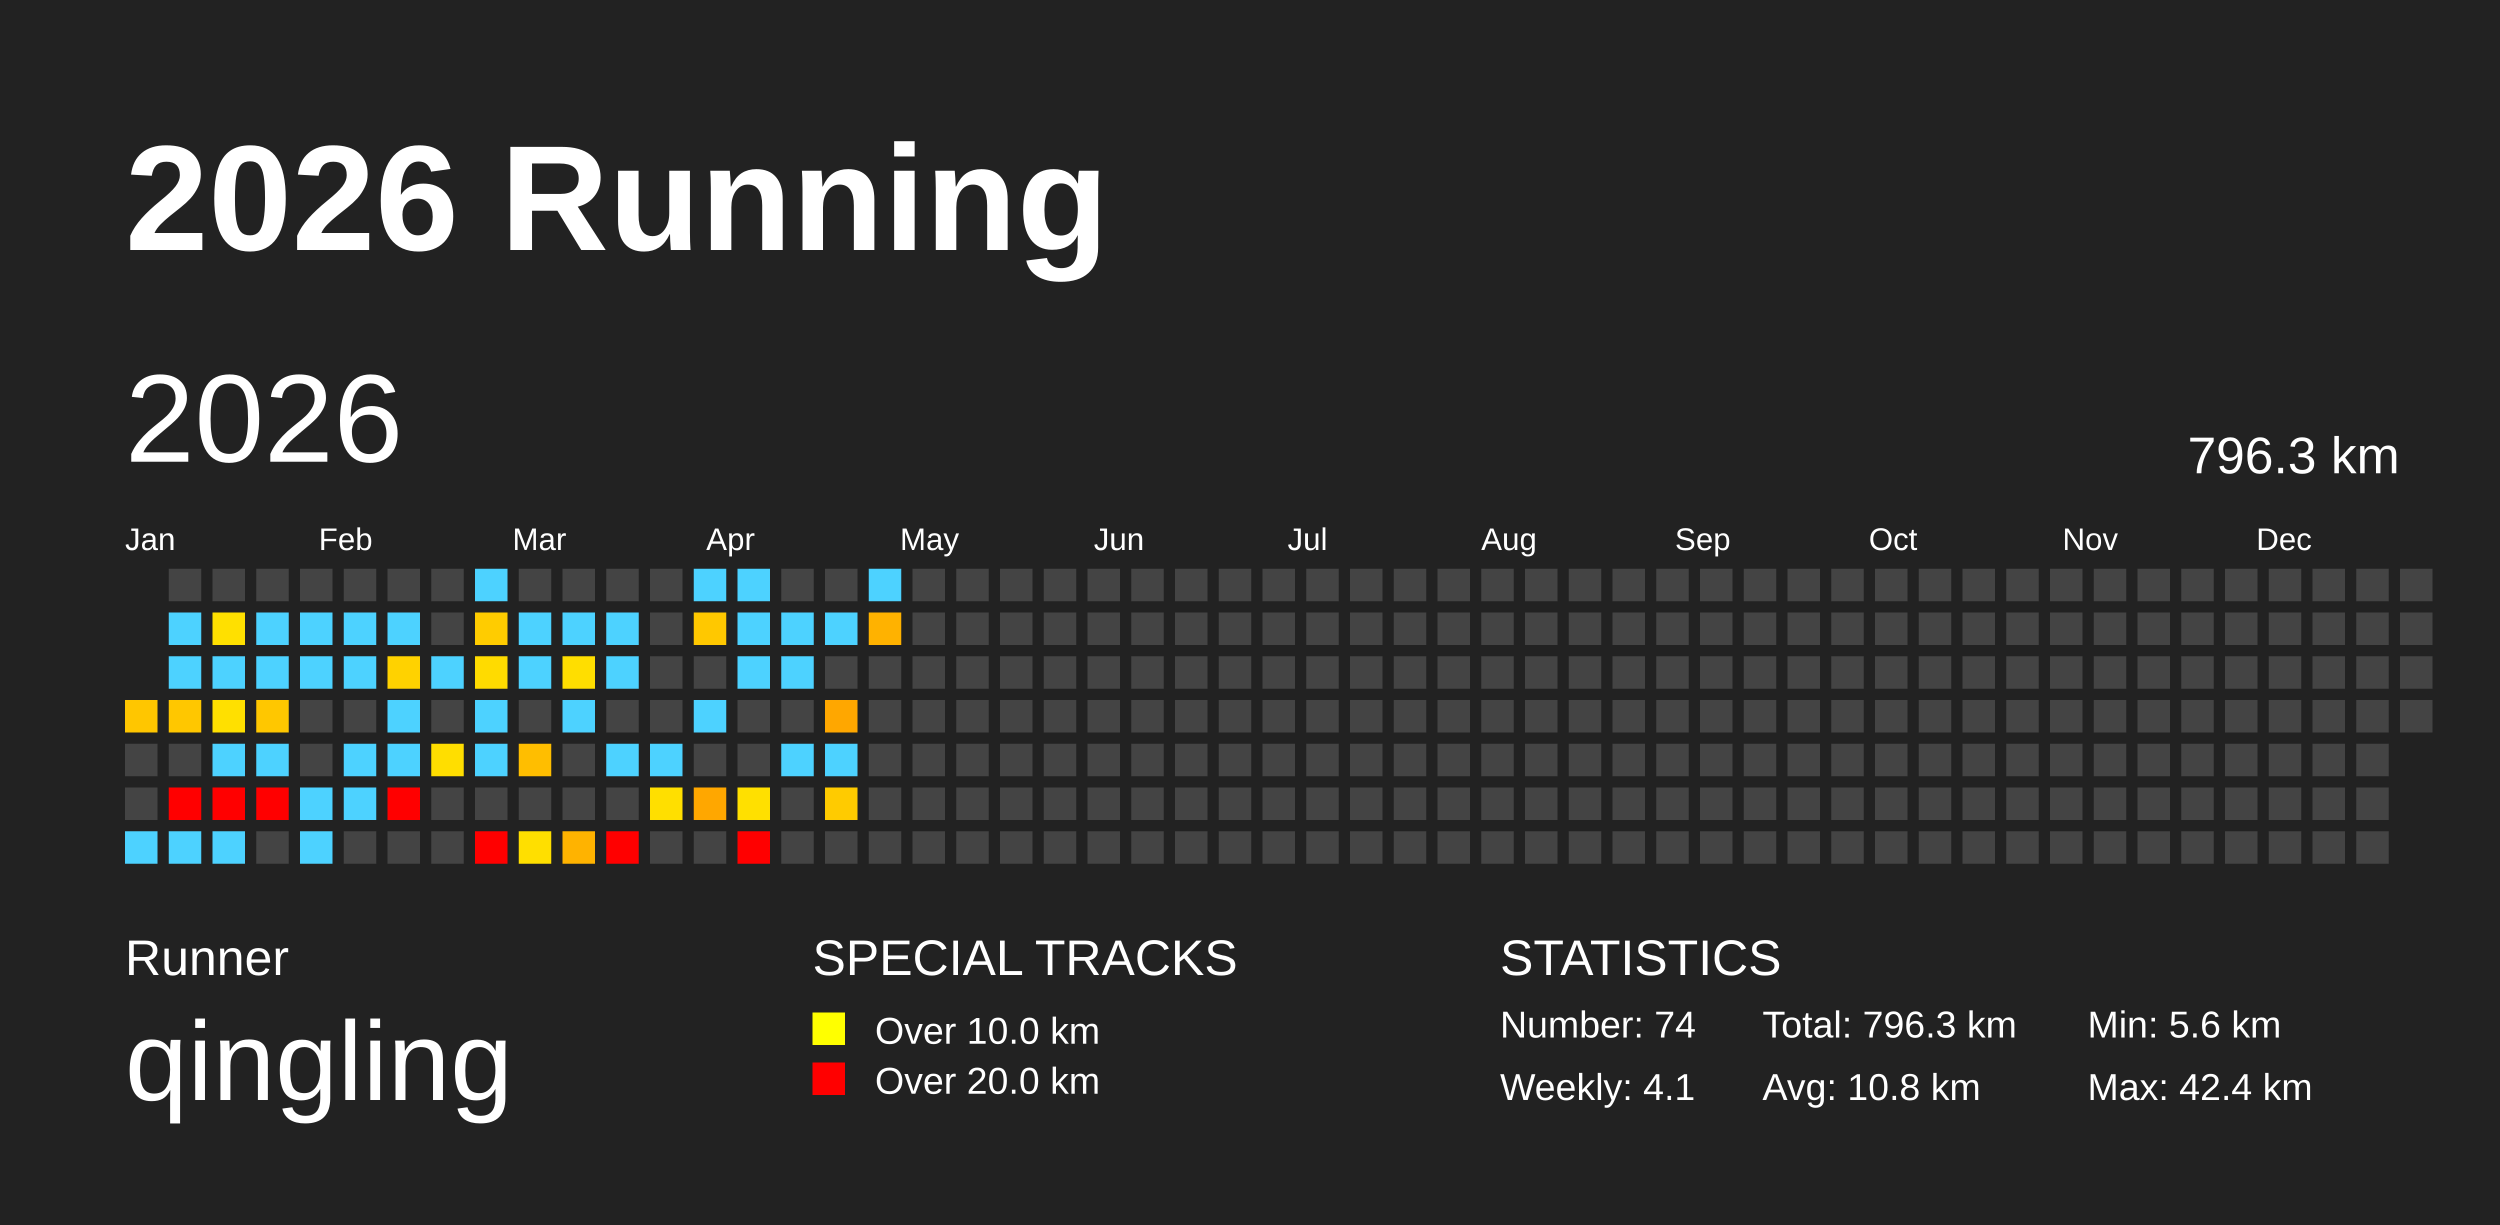
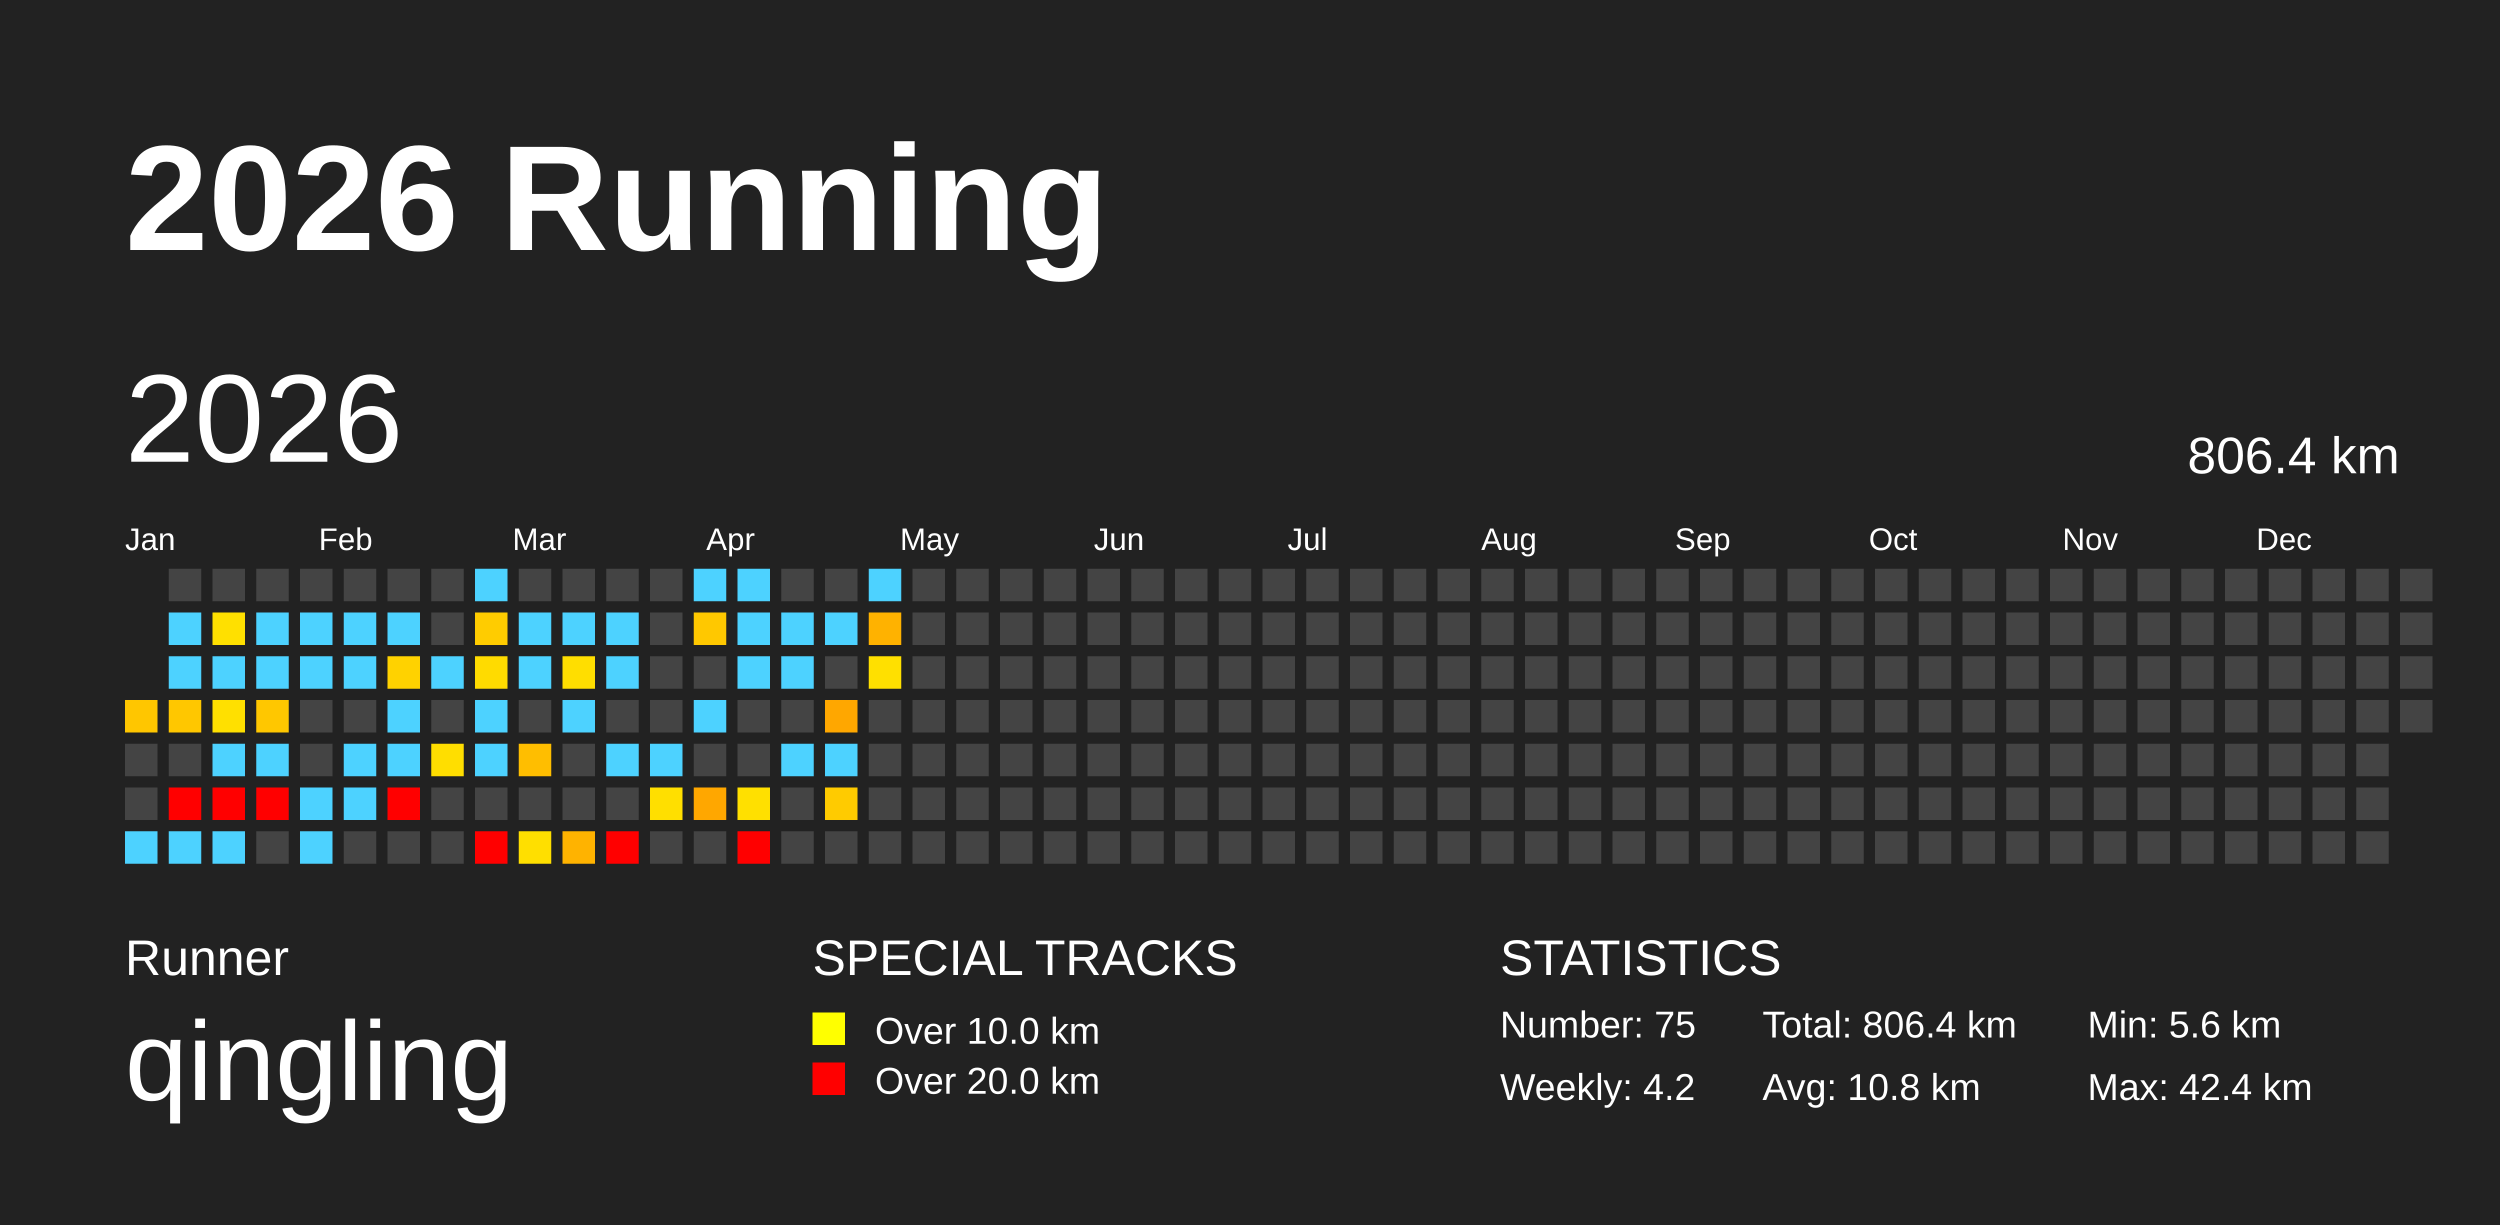
<svg xmlns="http://www.w3.org/2000/svg" baseProfile="full" height="98mm" version="1.1" viewBox="0,0,200,98" width="200mm">
  <defs />
  <rect fill="#222222" height="98" width="200" x="0" y="0" />
  <text fill="#FFFFFF" style="font-size:12px; font-family:Arial; font-weight:bold;" x="10" y="20">2026 Running</text>
  <text fill="#FFFFFF" style="font-size:4px; font-family:Arial" x="10" y="78">Runner</text>
  <text fill="#FFFFFF" style="font-size:9px; font-family:Arial" x="10" y="88">qingling</text>
  <text fill="#FFFFFF" style="font-size:4px; font-family:Arial" x="65" y="78">SPECIAL TRACKS</text>
  <rect fill="yellow" height="2.6" width="2.6" x="65" y="81" />
  <text fill="#FFFFFF" style="font-size:3px; font-family:Arial" x="70" y="83.5">Over 10.0 km</text>
  <rect fill="red" height="2.6" width="2.6" x="65" y="85" />
  <text fill="#FFFFFF" style="font-size:3px; font-family:Arial" x="70" y="87.5">Over 20.0 km</text>
  <text fill="#FFFFFF" style="font-size:4px; font-family:Arial" x="120" y="78">STATISTICS</text>
-   <text fill="#FFFFFF" style="font-size:3px; font-family:Arial" x="120" y="83">Number: 74</text>
-   <text fill="#FFFFFF" style="font-size:3px; font-family:Arial" x="120" y="88">Weekly: 4.1</text>
-   <text fill="#FFFFFF" style="font-size:3px; font-family:Arial" x="141" y="83">Total: 796.3 km</text>
+   <text fill="#FFFFFF" style="font-size:3px; font-family:Arial" x="120" y="83">Number: 75</text>
+   <text fill="#FFFFFF" style="font-size:3px; font-family:Arial" x="120" y="88">Weekly: 4.2</text>
+   <text fill="#FFFFFF" style="font-size:3px; font-family:Arial" x="141" y="83">Total: 806.4 km</text>
  <text fill="#FFFFFF" style="font-size:3px; font-family:Arial" x="141" y="88">Avg: 10.8 km</text>
  <text fill="#FFFFFF" style="font-size:3px; font-family:Arial" x="167" y="83">Min: 5.6 km</text>
  <text fill="#FFFFFF" style="font-size:3px; font-family:Arial" x="167" y="88">Max: 42.4 km</text>
  <text dominant-baseline="hanging" fill="#FFFFFF" style="font-size:10.0px; font-family:Arial;" x="10" y="30">2026</text>
-   <text dominant-baseline="hanging" fill="#FFFFFF" style="font-size:4.125px; font-family:Arial;" x="175" y="35">796.3 km</text>
+   <text dominant-baseline="hanging" fill="#FFFFFF" style="font-size:4.125px; font-family:Arial;" x="175" y="35">806.4 km</text>
  <text fill="#FFFFFF" style="font-size:2.5px; font-family:Arial" x="10.0" y="44">Jan</text>
  <text fill="#FFFFFF" style="font-size:2.5px; font-family:Arial" x="25.5" y="44">Feb</text>
  <text fill="#FFFFFF" style="font-size:2.5px; font-family:Arial" x="41.0" y="44">Mar</text>
  <text fill="#FFFFFF" style="font-size:2.5px; font-family:Arial" x="56.5" y="44">Apr</text>
  <text fill="#FFFFFF" style="font-size:2.5px; font-family:Arial" x="72.0" y="44">May</text>
  <text fill="#FFFFFF" style="font-size:2.5px; font-family:Arial" x="87.5" y="44">Jun</text>
  <text fill="#FFFFFF" style="font-size:2.5px; font-family:Arial" x="103.0" y="44">Jul</text>
  <text fill="#FFFFFF" style="font-size:2.5px; font-family:Arial" x="118.5" y="44">Aug</text>
  <text fill="#FFFFFF" style="font-size:2.5px; font-family:Arial" x="134.0" y="44">Sep</text>
  <text fill="#FFFFFF" style="font-size:2.5px; font-family:Arial" x="149.5" y="44">Oct</text>
  <text fill="#FFFFFF" style="font-size:2.5px; font-family:Arial" x="165.0" y="44">Nov</text>
  <text fill="#FFFFFF" style="font-size:2.5px; font-family:Arial" x="180.5" y="44">Dec</text>
  <rect fill="#ffc600" height="2.6" width="2.6" x="10.0" y="56.0" />
  <rect fill="#444444" height="2.6" width="2.6" x="10.0" y="59.5" />
  <rect fill="#444444" height="2.6" width="2.6" x="10.0" y="63.0" />
  <rect fill="#4dd2ff" height="2.6" width="2.6" x="10.0" y="66.5" />
  <rect fill="#444444" height="2.6" width="2.6" x="13.5" y="45.5" />
  <rect fill="#4dd2ff" height="2.6" width="2.6" x="13.5" y="49.0" />
  <rect fill="#4dd2ff" height="2.6" width="2.6" x="13.5" y="52.5" />
  <rect fill="#ffc700" height="2.6" width="2.6" x="13.5" y="56.0" />
  <rect fill="#444444" height="2.6" width="2.6" x="13.5" y="59.5" />
  <rect fill="red" height="2.6" width="2.6" x="13.5" y="63.0" />
  <rect fill="#4dd2ff" height="2.6" width="2.6" x="13.5" y="66.5" />
  <rect fill="#444444" height="2.6" width="2.6" x="17.0" y="45.5" />
  <rect fill="#ffe000" height="2.6" width="2.6" x="17.0" y="49.0" />
  <rect fill="#4dd2ff" height="2.6" width="2.6" x="17.0" y="52.5" />
  <rect fill="#ffe000" height="2.6" width="2.6" x="17.0" y="56.0" />
  <rect fill="#4dd2ff" height="2.6" width="2.6" x="17.0" y="59.5" />
  <rect fill="red" height="2.6" width="2.6" x="17.0" y="63.0" />
  <rect fill="#4dd2ff" height="2.6" width="2.6" x="17.0" y="66.5" />
  <rect fill="#444444" height="2.6" width="2.6" x="20.5" y="45.5" />
  <rect fill="#4dd2ff" height="2.6" width="2.6" x="20.5" y="49.0" />
  <rect fill="#4dd2ff" height="2.6" width="2.6" x="20.5" y="52.5" />
  <rect fill="#ffc700" height="2.6" width="2.6" x="20.5" y="56.0" />
  <rect fill="#4dd2ff" height="2.6" width="2.6" x="20.5" y="59.5" />
  <rect fill="red" height="2.6" width="2.6" x="20.5" y="63.0" />
  <rect fill="#444444" height="2.6" width="2.6" x="20.5" y="66.5" />
  <rect fill="#444444" height="2.6" width="2.6" x="24.0" y="45.5" />
  <rect fill="#4dd2ff" height="2.6" width="2.6" x="24.0" y="49.0" />
  <rect fill="#4dd2ff" height="2.6" width="2.6" x="24.0" y="52.5" />
  <rect fill="#444444" height="2.6" width="2.6" x="24.0" y="56.0" />
  <rect fill="#444444" height="2.6" width="2.6" x="24.0" y="59.5" />
  <rect fill="#4dd2ff" height="2.6" width="2.6" x="24.0" y="63.0" />
  <rect fill="#4dd2ff" height="2.6" width="2.6" x="24.0" y="66.5" />
  <rect fill="#444444" height="2.6" width="2.6" x="27.5" y="45.5" />
  <rect fill="#4dd2ff" height="2.6" width="2.6" x="27.5" y="49.0" />
  <rect fill="#4dd2ff" height="2.6" width="2.6" x="27.5" y="52.5" />
  <rect fill="#444444" height="2.6" width="2.6" x="27.5" y="56.0" />
  <rect fill="#4dd2ff" height="2.6" width="2.6" x="27.5" y="59.5" />
  <rect fill="#4dd2ff" height="2.6" width="2.6" x="27.5" y="63.0" />
  <rect fill="#444444" height="2.6" width="2.6" x="27.5" y="66.5" />
  <rect fill="#444444" height="2.6" width="2.6" x="31.0" y="45.5" />
  <rect fill="#4dd2ff" height="2.6" width="2.6" x="31.0" y="49.0" />
  <rect fill="#ffd200" height="2.6" width="2.6" x="31.0" y="52.5" />
  <rect fill="#4dd2ff" height="2.6" width="2.6" x="31.0" y="56.0" />
  <rect fill="#4dd2ff" height="2.6" width="2.6" x="31.0" y="59.5" />
  <rect fill="red" height="2.6" width="2.6" x="31.0" y="63.0" />
  <rect fill="#444444" height="2.6" width="2.6" x="31.0" y="66.5" />
  <rect fill="#444444" height="2.6" width="2.6" x="34.5" y="45.5" />
  <rect fill="#444444" height="2.6" width="2.6" x="34.5" y="49.0" />
  <rect fill="#4dd2ff" height="2.6" width="2.6" x="34.5" y="52.5" />
  <rect fill="#444444" height="2.6" width="2.6" x="34.5" y="56.0" />
  <rect fill="#ffde00" height="2.6" width="2.6" x="34.5" y="59.5" />
  <rect fill="#444444" height="2.6" width="2.6" x="34.5" y="63.0" />
  <rect fill="#444444" height="2.6" width="2.6" x="34.5" y="66.5" />
  <rect fill="#4dd2ff" height="2.6" width="2.6" x="38.0" y="45.5" />
  <rect fill="#ffcc00" height="2.6" width="2.6" x="38.0" y="49.0" />
  <rect fill="#ffdb00" height="2.6" width="2.6" x="38.0" y="52.5" />
  <rect fill="#4dd2ff" height="2.6" width="2.6" x="38.0" y="56.0" />
  <rect fill="#4dd2ff" height="2.6" width="2.6" x="38.0" y="59.5" />
  <rect fill="#444444" height="2.6" width="2.6" x="38.0" y="63.0" />
  <rect fill="red" height="2.6" width="2.6" x="38.0" y="66.5" />
  <rect fill="#444444" height="2.6" width="2.6" x="41.5" y="45.5" />
  <rect fill="#4dd2ff" height="2.6" width="2.6" x="41.5" y="49.0" />
  <rect fill="#4dd2ff" height="2.6" width="2.6" x="41.5" y="52.5" />
  <rect fill="#444444" height="2.6" width="2.6" x="41.5" y="56.0" />
  <rect fill="#ffbe00" height="2.6" width="2.6" x="41.5" y="59.5" />
  <rect fill="#444444" height="2.6" width="2.6" x="41.5" y="63.0" />
  <rect fill="#ffdf00" height="2.6" width="2.6" x="41.5" y="66.5" />
  <rect fill="#444444" height="2.6" width="2.6" x="45.0" y="45.5" />
  <rect fill="#4dd2ff" height="2.6" width="2.6" x="45.0" y="49.0" />
  <rect fill="#ffde00" height="2.6" width="2.6" x="45.0" y="52.5" />
  <rect fill="#4dd2ff" height="2.6" width="2.6" x="45.0" y="56.0" />
  <rect fill="#444444" height="2.6" width="2.6" x="45.0" y="59.5" />
  <rect fill="#444444" height="2.6" width="2.6" x="45.0" y="63.0" />
  <rect fill="#ffb300" height="2.6" width="2.6" x="45.0" y="66.5" />
  <rect fill="#444444" height="2.6" width="2.6" x="48.5" y="45.5" />
  <rect fill="#4dd2ff" height="2.6" width="2.6" x="48.5" y="49.0" />
  <rect fill="#4dd2ff" height="2.6" width="2.6" x="48.5" y="52.5" />
  <rect fill="#444444" height="2.6" width="2.6" x="48.5" y="56.0" />
  <rect fill="#4dd2ff" height="2.6" width="2.6" x="48.5" y="59.5" />
  <rect fill="#444444" height="2.6" width="2.6" x="48.5" y="63.0" />
  <rect fill="red" height="2.6" width="2.6" x="48.5" y="66.5" />
  <rect fill="#444444" height="2.6" width="2.6" x="52.0" y="45.5" />
  <rect fill="#444444" height="2.6" width="2.6" x="52.0" y="49.0" />
  <rect fill="#444444" height="2.6" width="2.6" x="52.0" y="52.5" />
  <rect fill="#444444" height="2.6" width="2.6" x="52.0" y="56.0" />
  <rect fill="#4dd2ff" height="2.6" width="2.6" x="52.0" y="59.5" />
  <rect fill="#ffdf00" height="2.6" width="2.6" x="52.0" y="63.0" />
  <rect fill="#444444" height="2.6" width="2.6" x="52.0" y="66.5" />
  <rect fill="#4dd2ff" height="2.6" width="2.6" x="55.5" y="45.5" />
  <rect fill="#ffc800" height="2.6" width="2.6" x="55.5" y="49.0" />
  <rect fill="#444444" height="2.6" width="2.6" x="55.5" y="52.5" />
  <rect fill="#4dd2ff" height="2.6" width="2.6" x="55.5" y="56.0" />
  <rect fill="#444444" height="2.6" width="2.6" x="55.5" y="59.5" />
  <rect fill="#ffa700" height="2.6" width="2.6" x="55.5" y="63.0" />
  <rect fill="#444444" height="2.6" width="2.6" x="55.5" y="66.5" />
  <rect fill="#4dd2ff" height="2.6" width="2.6" x="59.0" y="45.5" />
  <rect fill="#4dd2ff" height="2.6" width="2.6" x="59.0" y="49.0" />
  <rect fill="#4dd2ff" height="2.6" width="2.6" x="59.0" y="52.5" />
  <rect fill="#444444" height="2.6" width="2.6" x="59.0" y="56.0" />
  <rect fill="#444444" height="2.6" width="2.6" x="59.0" y="59.5" />
  <rect fill="#ffe000" height="2.6" width="2.6" x="59.0" y="63.0" />
  <rect fill="red" height="2.6" width="2.6" x="59.0" y="66.5" />
  <rect fill="#444444" height="2.6" width="2.6" x="62.5" y="45.5" />
  <rect fill="#4dd2ff" height="2.6" width="2.6" x="62.5" y="49.0" />
  <rect fill="#4dd2ff" height="2.6" width="2.6" x="62.5" y="52.5" />
  <rect fill="#444444" height="2.6" width="2.6" x="62.5" y="56.0" />
  <rect fill="#4dd2ff" height="2.6" width="2.6" x="62.5" y="59.5" />
  <rect fill="#444444" height="2.6" width="2.6" x="62.5" y="63.0" />
  <rect fill="#444444" height="2.6" width="2.6" x="62.5" y="66.5" />
  <rect fill="#444444" height="2.6" width="2.6" x="66.0" y="45.5" />
  <rect fill="#4dd2ff" height="2.6" width="2.6" x="66.0" y="49.0" />
  <rect fill="#444444" height="2.6" width="2.6" x="66.0" y="52.5" />
  <rect fill="#ffa700" height="2.6" width="2.6" x="66.0" y="56.0" />
  <rect fill="#4dd2ff" height="2.6" width="2.6" x="66.0" y="59.5" />
  <rect fill="#ffcb00" height="2.6" width="2.6" x="66.0" y="63.0" />
  <rect fill="#444444" height="2.6" width="2.6" x="66.0" y="66.5" />
  <rect fill="#4dd2ff" height="2.6" width="2.6" x="69.5" y="45.5" />
  <rect fill="#ffb200" height="2.6" width="2.6" x="69.5" y="49.0" />
-   <rect fill="#444444" height="2.6" width="2.6" x="69.5" y="52.5" />
+   <rect fill="#ffe000" height="2.6" width="2.6" x="69.5" y="52.5" />
  <rect fill="#444444" height="2.6" width="2.6" x="69.5" y="56.0" />
  <rect fill="#444444" height="2.6" width="2.6" x="69.5" y="59.5" />
  <rect fill="#444444" height="2.6" width="2.6" x="69.5" y="63.0" />
  <rect fill="#444444" height="2.6" width="2.6" x="69.5" y="66.5" />
  <rect fill="#444444" height="2.6" width="2.6" x="73.0" y="45.5" />
  <rect fill="#444444" height="2.6" width="2.6" x="73.0" y="49.0" />
  <rect fill="#444444" height="2.6" width="2.6" x="73.0" y="52.5" />
  <rect fill="#444444" height="2.6" width="2.6" x="73.0" y="56.0" />
  <rect fill="#444444" height="2.6" width="2.6" x="73.0" y="59.5" />
  <rect fill="#444444" height="2.6" width="2.6" x="73.0" y="63.0" />
  <rect fill="#444444" height="2.6" width="2.6" x="73.0" y="66.5" />
  <rect fill="#444444" height="2.6" width="2.6" x="76.5" y="45.5" />
  <rect fill="#444444" height="2.6" width="2.6" x="76.5" y="49.0" />
  <rect fill="#444444" height="2.6" width="2.6" x="76.5" y="52.5" />
  <rect fill="#444444" height="2.6" width="2.6" x="76.5" y="56.0" />
  <rect fill="#444444" height="2.6" width="2.6" x="76.5" y="59.5" />
  <rect fill="#444444" height="2.6" width="2.6" x="76.5" y="63.0" />
  <rect fill="#444444" height="2.6" width="2.6" x="76.5" y="66.5" />
  <rect fill="#444444" height="2.6" width="2.6" x="80.0" y="45.5" />
  <rect fill="#444444" height="2.6" width="2.6" x="80.0" y="49.0" />
  <rect fill="#444444" height="2.6" width="2.6" x="80.0" y="52.5" />
  <rect fill="#444444" height="2.6" width="2.6" x="80.0" y="56.0" />
  <rect fill="#444444" height="2.6" width="2.6" x="80.0" y="59.5" />
  <rect fill="#444444" height="2.6" width="2.6" x="80.0" y="63.0" />
  <rect fill="#444444" height="2.6" width="2.6" x="80.0" y="66.5" />
  <rect fill="#444444" height="2.6" width="2.6" x="83.5" y="45.5" />
  <rect fill="#444444" height="2.6" width="2.6" x="83.5" y="49.0" />
  <rect fill="#444444" height="2.6" width="2.6" x="83.5" y="52.5" />
  <rect fill="#444444" height="2.6" width="2.6" x="83.5" y="56.0" />
  <rect fill="#444444" height="2.6" width="2.6" x="83.5" y="59.5" />
  <rect fill="#444444" height="2.6" width="2.6" x="83.5" y="63.0" />
  <rect fill="#444444" height="2.6" width="2.6" x="83.5" y="66.5" />
  <rect fill="#444444" height="2.6" width="2.6" x="87.0" y="45.5" />
  <rect fill="#444444" height="2.6" width="2.6" x="87.0" y="49.0" />
  <rect fill="#444444" height="2.6" width="2.6" x="87.0" y="52.5" />
  <rect fill="#444444" height="2.6" width="2.6" x="87.0" y="56.0" />
  <rect fill="#444444" height="2.6" width="2.6" x="87.0" y="59.5" />
  <rect fill="#444444" height="2.6" width="2.6" x="87.0" y="63.0" />
  <rect fill="#444444" height="2.6" width="2.6" x="87.0" y="66.5" />
  <rect fill="#444444" height="2.6" width="2.6" x="90.5" y="45.5" />
  <rect fill="#444444" height="2.6" width="2.6" x="90.5" y="49.0" />
  <rect fill="#444444" height="2.6" width="2.6" x="90.5" y="52.5" />
  <rect fill="#444444" height="2.6" width="2.6" x="90.5" y="56.0" />
  <rect fill="#444444" height="2.6" width="2.6" x="90.5" y="59.5" />
  <rect fill="#444444" height="2.6" width="2.6" x="90.5" y="63.0" />
  <rect fill="#444444" height="2.6" width="2.6" x="90.5" y="66.5" />
  <rect fill="#444444" height="2.6" width="2.6" x="94.0" y="45.5" />
  <rect fill="#444444" height="2.6" width="2.6" x="94.0" y="49.0" />
  <rect fill="#444444" height="2.6" width="2.6" x="94.0" y="52.5" />
  <rect fill="#444444" height="2.6" width="2.6" x="94.0" y="56.0" />
  <rect fill="#444444" height="2.6" width="2.6" x="94.0" y="59.5" />
  <rect fill="#444444" height="2.6" width="2.6" x="94.0" y="63.0" />
  <rect fill="#444444" height="2.6" width="2.6" x="94.0" y="66.5" />
  <rect fill="#444444" height="2.6" width="2.6" x="97.5" y="45.5" />
  <rect fill="#444444" height="2.6" width="2.6" x="97.5" y="49.0" />
  <rect fill="#444444" height="2.6" width="2.6" x="97.5" y="52.5" />
  <rect fill="#444444" height="2.6" width="2.6" x="97.5" y="56.0" />
  <rect fill="#444444" height="2.6" width="2.6" x="97.5" y="59.5" />
  <rect fill="#444444" height="2.6" width="2.6" x="97.5" y="63.0" />
  <rect fill="#444444" height="2.6" width="2.6" x="97.5" y="66.5" />
  <rect fill="#444444" height="2.6" width="2.6" x="101.0" y="45.5" />
  <rect fill="#444444" height="2.6" width="2.6" x="101.0" y="49.0" />
  <rect fill="#444444" height="2.6" width="2.6" x="101.0" y="52.5" />
  <rect fill="#444444" height="2.6" width="2.6" x="101.0" y="56.0" />
  <rect fill="#444444" height="2.6" width="2.6" x="101.0" y="59.5" />
  <rect fill="#444444" height="2.6" width="2.6" x="101.0" y="63.0" />
  <rect fill="#444444" height="2.6" width="2.6" x="101.0" y="66.5" />
  <rect fill="#444444" height="2.6" width="2.6" x="104.5" y="45.5" />
  <rect fill="#444444" height="2.6" width="2.6" x="104.5" y="49.0" />
  <rect fill="#444444" height="2.6" width="2.6" x="104.5" y="52.5" />
  <rect fill="#444444" height="2.6" width="2.6" x="104.5" y="56.0" />
  <rect fill="#444444" height="2.6" width="2.6" x="104.5" y="59.5" />
  <rect fill="#444444" height="2.6" width="2.6" x="104.5" y="63.0" />
  <rect fill="#444444" height="2.6" width="2.6" x="104.5" y="66.5" />
  <rect fill="#444444" height="2.6" width="2.6" x="108.0" y="45.5" />
  <rect fill="#444444" height="2.6" width="2.6" x="108.0" y="49.0" />
  <rect fill="#444444" height="2.6" width="2.6" x="108.0" y="52.5" />
  <rect fill="#444444" height="2.6" width="2.6" x="108.0" y="56.0" />
  <rect fill="#444444" height="2.6" width="2.6" x="108.0" y="59.5" />
  <rect fill="#444444" height="2.6" width="2.6" x="108.0" y="63.0" />
  <rect fill="#444444" height="2.6" width="2.6" x="108.0" y="66.5" />
  <rect fill="#444444" height="2.6" width="2.6" x="111.5" y="45.5" />
  <rect fill="#444444" height="2.6" width="2.6" x="111.5" y="49.0" />
  <rect fill="#444444" height="2.6" width="2.6" x="111.5" y="52.5" />
  <rect fill="#444444" height="2.6" width="2.6" x="111.5" y="56.0" />
  <rect fill="#444444" height="2.6" width="2.6" x="111.5" y="59.5" />
  <rect fill="#444444" height="2.6" width="2.6" x="111.5" y="63.0" />
  <rect fill="#444444" height="2.6" width="2.6" x="111.5" y="66.5" />
  <rect fill="#444444" height="2.6" width="2.6" x="115.0" y="45.5" />
  <rect fill="#444444" height="2.6" width="2.6" x="115.0" y="49.0" />
  <rect fill="#444444" height="2.6" width="2.6" x="115.0" y="52.5" />
  <rect fill="#444444" height="2.6" width="2.6" x="115.0" y="56.0" />
  <rect fill="#444444" height="2.6" width="2.6" x="115.0" y="59.5" />
  <rect fill="#444444" height="2.6" width="2.6" x="115.0" y="63.0" />
  <rect fill="#444444" height="2.6" width="2.6" x="115.0" y="66.5" />
  <rect fill="#444444" height="2.6" width="2.6" x="118.5" y="45.5" />
  <rect fill="#444444" height="2.6" width="2.6" x="118.5" y="49.0" />
  <rect fill="#444444" height="2.6" width="2.6" x="118.5" y="52.5" />
  <rect fill="#444444" height="2.6" width="2.6" x="118.5" y="56.0" />
  <rect fill="#444444" height="2.6" width="2.6" x="118.5" y="59.5" />
  <rect fill="#444444" height="2.6" width="2.6" x="118.5" y="63.0" />
  <rect fill="#444444" height="2.6" width="2.6" x="118.5" y="66.5" />
  <rect fill="#444444" height="2.6" width="2.6" x="122.0" y="45.5" />
  <rect fill="#444444" height="2.6" width="2.6" x="122.0" y="49.0" />
  <rect fill="#444444" height="2.6" width="2.6" x="122.0" y="52.5" />
  <rect fill="#444444" height="2.6" width="2.6" x="122.0" y="56.0" />
  <rect fill="#444444" height="2.6" width="2.6" x="122.0" y="59.5" />
  <rect fill="#444444" height="2.6" width="2.6" x="122.0" y="63.0" />
  <rect fill="#444444" height="2.6" width="2.6" x="122.0" y="66.5" />
  <rect fill="#444444" height="2.6" width="2.6" x="125.5" y="45.5" />
  <rect fill="#444444" height="2.6" width="2.6" x="125.5" y="49.0" />
  <rect fill="#444444" height="2.6" width="2.6" x="125.5" y="52.5" />
  <rect fill="#444444" height="2.6" width="2.6" x="125.5" y="56.0" />
  <rect fill="#444444" height="2.6" width="2.6" x="125.5" y="59.5" />
  <rect fill="#444444" height="2.6" width="2.6" x="125.5" y="63.0" />
  <rect fill="#444444" height="2.6" width="2.6" x="125.5" y="66.5" />
  <rect fill="#444444" height="2.6" width="2.6" x="129.0" y="45.5" />
  <rect fill="#444444" height="2.6" width="2.6" x="129.0" y="49.0" />
  <rect fill="#444444" height="2.6" width="2.6" x="129.0" y="52.5" />
  <rect fill="#444444" height="2.6" width="2.6" x="129.0" y="56.0" />
  <rect fill="#444444" height="2.6" width="2.6" x="129.0" y="59.5" />
  <rect fill="#444444" height="2.6" width="2.6" x="129.0" y="63.0" />
  <rect fill="#444444" height="2.6" width="2.6" x="129.0" y="66.5" />
  <rect fill="#444444" height="2.6" width="2.6" x="132.5" y="45.5" />
  <rect fill="#444444" height="2.6" width="2.6" x="132.5" y="49.0" />
  <rect fill="#444444" height="2.6" width="2.6" x="132.5" y="52.5" />
  <rect fill="#444444" height="2.6" width="2.6" x="132.5" y="56.0" />
  <rect fill="#444444" height="2.6" width="2.6" x="132.5" y="59.5" />
  <rect fill="#444444" height="2.6" width="2.6" x="132.5" y="63.0" />
  <rect fill="#444444" height="2.6" width="2.6" x="132.5" y="66.5" />
  <rect fill="#444444" height="2.6" width="2.6" x="136.0" y="45.5" />
  <rect fill="#444444" height="2.6" width="2.6" x="136.0" y="49.0" />
  <rect fill="#444444" height="2.6" width="2.6" x="136.0" y="52.5" />
  <rect fill="#444444" height="2.6" width="2.6" x="136.0" y="56.0" />
  <rect fill="#444444" height="2.6" width="2.6" x="136.0" y="59.5" />
  <rect fill="#444444" height="2.6" width="2.6" x="136.0" y="63.0" />
  <rect fill="#444444" height="2.6" width="2.6" x="136.0" y="66.5" />
  <rect fill="#444444" height="2.6" width="2.6" x="139.5" y="45.5" />
  <rect fill="#444444" height="2.6" width="2.6" x="139.5" y="49.0" />
  <rect fill="#444444" height="2.6" width="2.6" x="139.5" y="52.5" />
  <rect fill="#444444" height="2.6" width="2.6" x="139.5" y="56.0" />
  <rect fill="#444444" height="2.6" width="2.6" x="139.5" y="59.5" />
  <rect fill="#444444" height="2.6" width="2.6" x="139.5" y="63.0" />
  <rect fill="#444444" height="2.6" width="2.6" x="139.5" y="66.5" />
  <rect fill="#444444" height="2.6" width="2.6" x="143.0" y="45.5" />
  <rect fill="#444444" height="2.6" width="2.6" x="143.0" y="49.0" />
  <rect fill="#444444" height="2.6" width="2.6" x="143.0" y="52.5" />
  <rect fill="#444444" height="2.6" width="2.6" x="143.0" y="56.0" />
  <rect fill="#444444" height="2.6" width="2.6" x="143.0" y="59.5" />
  <rect fill="#444444" height="2.6" width="2.6" x="143.0" y="63.0" />
  <rect fill="#444444" height="2.6" width="2.6" x="143.0" y="66.5" />
  <rect fill="#444444" height="2.6" width="2.6" x="146.5" y="45.5" />
  <rect fill="#444444" height="2.6" width="2.6" x="146.5" y="49.0" />
  <rect fill="#444444" height="2.6" width="2.6" x="146.5" y="52.5" />
  <rect fill="#444444" height="2.6" width="2.6" x="146.5" y="56.0" />
  <rect fill="#444444" height="2.6" width="2.6" x="146.5" y="59.5" />
  <rect fill="#444444" height="2.6" width="2.6" x="146.5" y="63.0" />
  <rect fill="#444444" height="2.6" width="2.6" x="146.5" y="66.5" />
  <rect fill="#444444" height="2.6" width="2.6" x="150.0" y="45.5" />
  <rect fill="#444444" height="2.6" width="2.6" x="150.0" y="49.0" />
  <rect fill="#444444" height="2.6" width="2.6" x="150.0" y="52.5" />
  <rect fill="#444444" height="2.6" width="2.6" x="150.0" y="56.0" />
  <rect fill="#444444" height="2.6" width="2.6" x="150.0" y="59.5" />
  <rect fill="#444444" height="2.6" width="2.6" x="150.0" y="63.0" />
  <rect fill="#444444" height="2.6" width="2.6" x="150.0" y="66.5" />
  <rect fill="#444444" height="2.6" width="2.6" x="153.5" y="45.5" />
  <rect fill="#444444" height="2.6" width="2.6" x="153.5" y="49.0" />
  <rect fill="#444444" height="2.6" width="2.6" x="153.5" y="52.5" />
  <rect fill="#444444" height="2.6" width="2.6" x="153.5" y="56.0" />
  <rect fill="#444444" height="2.6" width="2.6" x="153.5" y="59.5" />
  <rect fill="#444444" height="2.6" width="2.6" x="153.5" y="63.0" />
  <rect fill="#444444" height="2.6" width="2.6" x="153.5" y="66.5" />
  <rect fill="#444444" height="2.6" width="2.6" x="157.0" y="45.5" />
  <rect fill="#444444" height="2.6" width="2.6" x="157.0" y="49.0" />
  <rect fill="#444444" height="2.6" width="2.6" x="157.0" y="52.5" />
  <rect fill="#444444" height="2.6" width="2.6" x="157.0" y="56.0" />
  <rect fill="#444444" height="2.6" width="2.6" x="157.0" y="59.5" />
  <rect fill="#444444" height="2.6" width="2.6" x="157.0" y="63.0" />
  <rect fill="#444444" height="2.6" width="2.6" x="157.0" y="66.5" />
  <rect fill="#444444" height="2.6" width="2.6" x="160.5" y="45.5" />
  <rect fill="#444444" height="2.6" width="2.6" x="160.5" y="49.0" />
  <rect fill="#444444" height="2.6" width="2.6" x="160.5" y="52.5" />
  <rect fill="#444444" height="2.6" width="2.6" x="160.5" y="56.0" />
  <rect fill="#444444" height="2.6" width="2.6" x="160.5" y="59.5" />
  <rect fill="#444444" height="2.6" width="2.6" x="160.5" y="63.0" />
  <rect fill="#444444" height="2.6" width="2.6" x="160.5" y="66.5" />
  <rect fill="#444444" height="2.6" width="2.6" x="164.0" y="45.5" />
  <rect fill="#444444" height="2.6" width="2.6" x="164.0" y="49.0" />
  <rect fill="#444444" height="2.6" width="2.6" x="164.0" y="52.5" />
  <rect fill="#444444" height="2.6" width="2.6" x="164.0" y="56.0" />
  <rect fill="#444444" height="2.6" width="2.6" x="164.0" y="59.5" />
  <rect fill="#444444" height="2.6" width="2.6" x="164.0" y="63.0" />
  <rect fill="#444444" height="2.6" width="2.6" x="164.0" y="66.5" />
  <rect fill="#444444" height="2.6" width="2.6" x="167.5" y="45.5" />
  <rect fill="#444444" height="2.6" width="2.6" x="167.5" y="49.0" />
  <rect fill="#444444" height="2.6" width="2.6" x="167.5" y="52.5" />
  <rect fill="#444444" height="2.6" width="2.6" x="167.5" y="56.0" />
  <rect fill="#444444" height="2.6" width="2.6" x="167.5" y="59.5" />
  <rect fill="#444444" height="2.6" width="2.6" x="167.5" y="63.0" />
  <rect fill="#444444" height="2.6" width="2.6" x="167.5" y="66.5" />
  <rect fill="#444444" height="2.6" width="2.6" x="171.0" y="45.5" />
  <rect fill="#444444" height="2.6" width="2.6" x="171.0" y="49.0" />
  <rect fill="#444444" height="2.6" width="2.6" x="171.0" y="52.5" />
  <rect fill="#444444" height="2.6" width="2.6" x="171.0" y="56.0" />
  <rect fill="#444444" height="2.6" width="2.6" x="171.0" y="59.5" />
  <rect fill="#444444" height="2.6" width="2.6" x="171.0" y="63.0" />
  <rect fill="#444444" height="2.6" width="2.6" x="171.0" y="66.5" />
  <rect fill="#444444" height="2.6" width="2.6" x="174.5" y="45.5" />
  <rect fill="#444444" height="2.6" width="2.6" x="174.5" y="49.0" />
  <rect fill="#444444" height="2.6" width="2.6" x="174.5" y="52.5" />
  <rect fill="#444444" height="2.6" width="2.6" x="174.5" y="56.0" />
  <rect fill="#444444" height="2.6" width="2.6" x="174.5" y="59.5" />
  <rect fill="#444444" height="2.6" width="2.6" x="174.5" y="63.0" />
  <rect fill="#444444" height="2.6" width="2.6" x="174.5" y="66.5" />
  <rect fill="#444444" height="2.6" width="2.6" x="178.0" y="45.5" />
  <rect fill="#444444" height="2.6" width="2.6" x="178.0" y="49.0" />
  <rect fill="#444444" height="2.6" width="2.6" x="178.0" y="52.5" />
  <rect fill="#444444" height="2.6" width="2.6" x="178.0" y="56.0" />
  <rect fill="#444444" height="2.6" width="2.6" x="178.0" y="59.5" />
  <rect fill="#444444" height="2.6" width="2.6" x="178.0" y="63.0" />
  <rect fill="#444444" height="2.6" width="2.6" x="178.0" y="66.5" />
  <rect fill="#444444" height="2.6" width="2.6" x="181.5" y="45.5" />
  <rect fill="#444444" height="2.6" width="2.6" x="181.5" y="49.0" />
  <rect fill="#444444" height="2.6" width="2.6" x="181.5" y="52.5" />
  <rect fill="#444444" height="2.6" width="2.6" x="181.5" y="56.0" />
  <rect fill="#444444" height="2.6" width="2.6" x="181.5" y="59.5" />
  <rect fill="#444444" height="2.6" width="2.6" x="181.5" y="63.0" />
  <rect fill="#444444" height="2.6" width="2.6" x="181.5" y="66.5" />
  <rect fill="#444444" height="2.6" width="2.6" x="185.0" y="45.5" />
  <rect fill="#444444" height="2.6" width="2.6" x="185.0" y="49.0" />
  <rect fill="#444444" height="2.6" width="2.6" x="185.0" y="52.5" />
  <rect fill="#444444" height="2.6" width="2.6" x="185.0" y="56.0" />
  <rect fill="#444444" height="2.6" width="2.6" x="185.0" y="59.5" />
  <rect fill="#444444" height="2.6" width="2.6" x="185.0" y="63.0" />
  <rect fill="#444444" height="2.6" width="2.6" x="185.0" y="66.5" />
  <rect fill="#444444" height="2.6" width="2.6" x="188.5" y="45.5" />
  <rect fill="#444444" height="2.6" width="2.6" x="188.5" y="49.0" />
  <rect fill="#444444" height="2.6" width="2.6" x="188.5" y="52.5" />
  <rect fill="#444444" height="2.6" width="2.6" x="188.5" y="56.0" />
  <rect fill="#444444" height="2.6" width="2.6" x="188.5" y="59.5" />
  <rect fill="#444444" height="2.6" width="2.6" x="188.5" y="63.0" />
  <rect fill="#444444" height="2.6" width="2.6" x="188.5" y="66.5" />
  <rect fill="#444444" height="2.6" width="2.6" x="192.0" y="45.5" />
  <rect fill="#444444" height="2.6" width="2.6" x="192.0" y="49.0" />
  <rect fill="#444444" height="2.6" width="2.6" x="192.0" y="52.5" />
  <rect fill="#444444" height="2.6" width="2.6" x="192.0" y="56.0" />
</svg>
